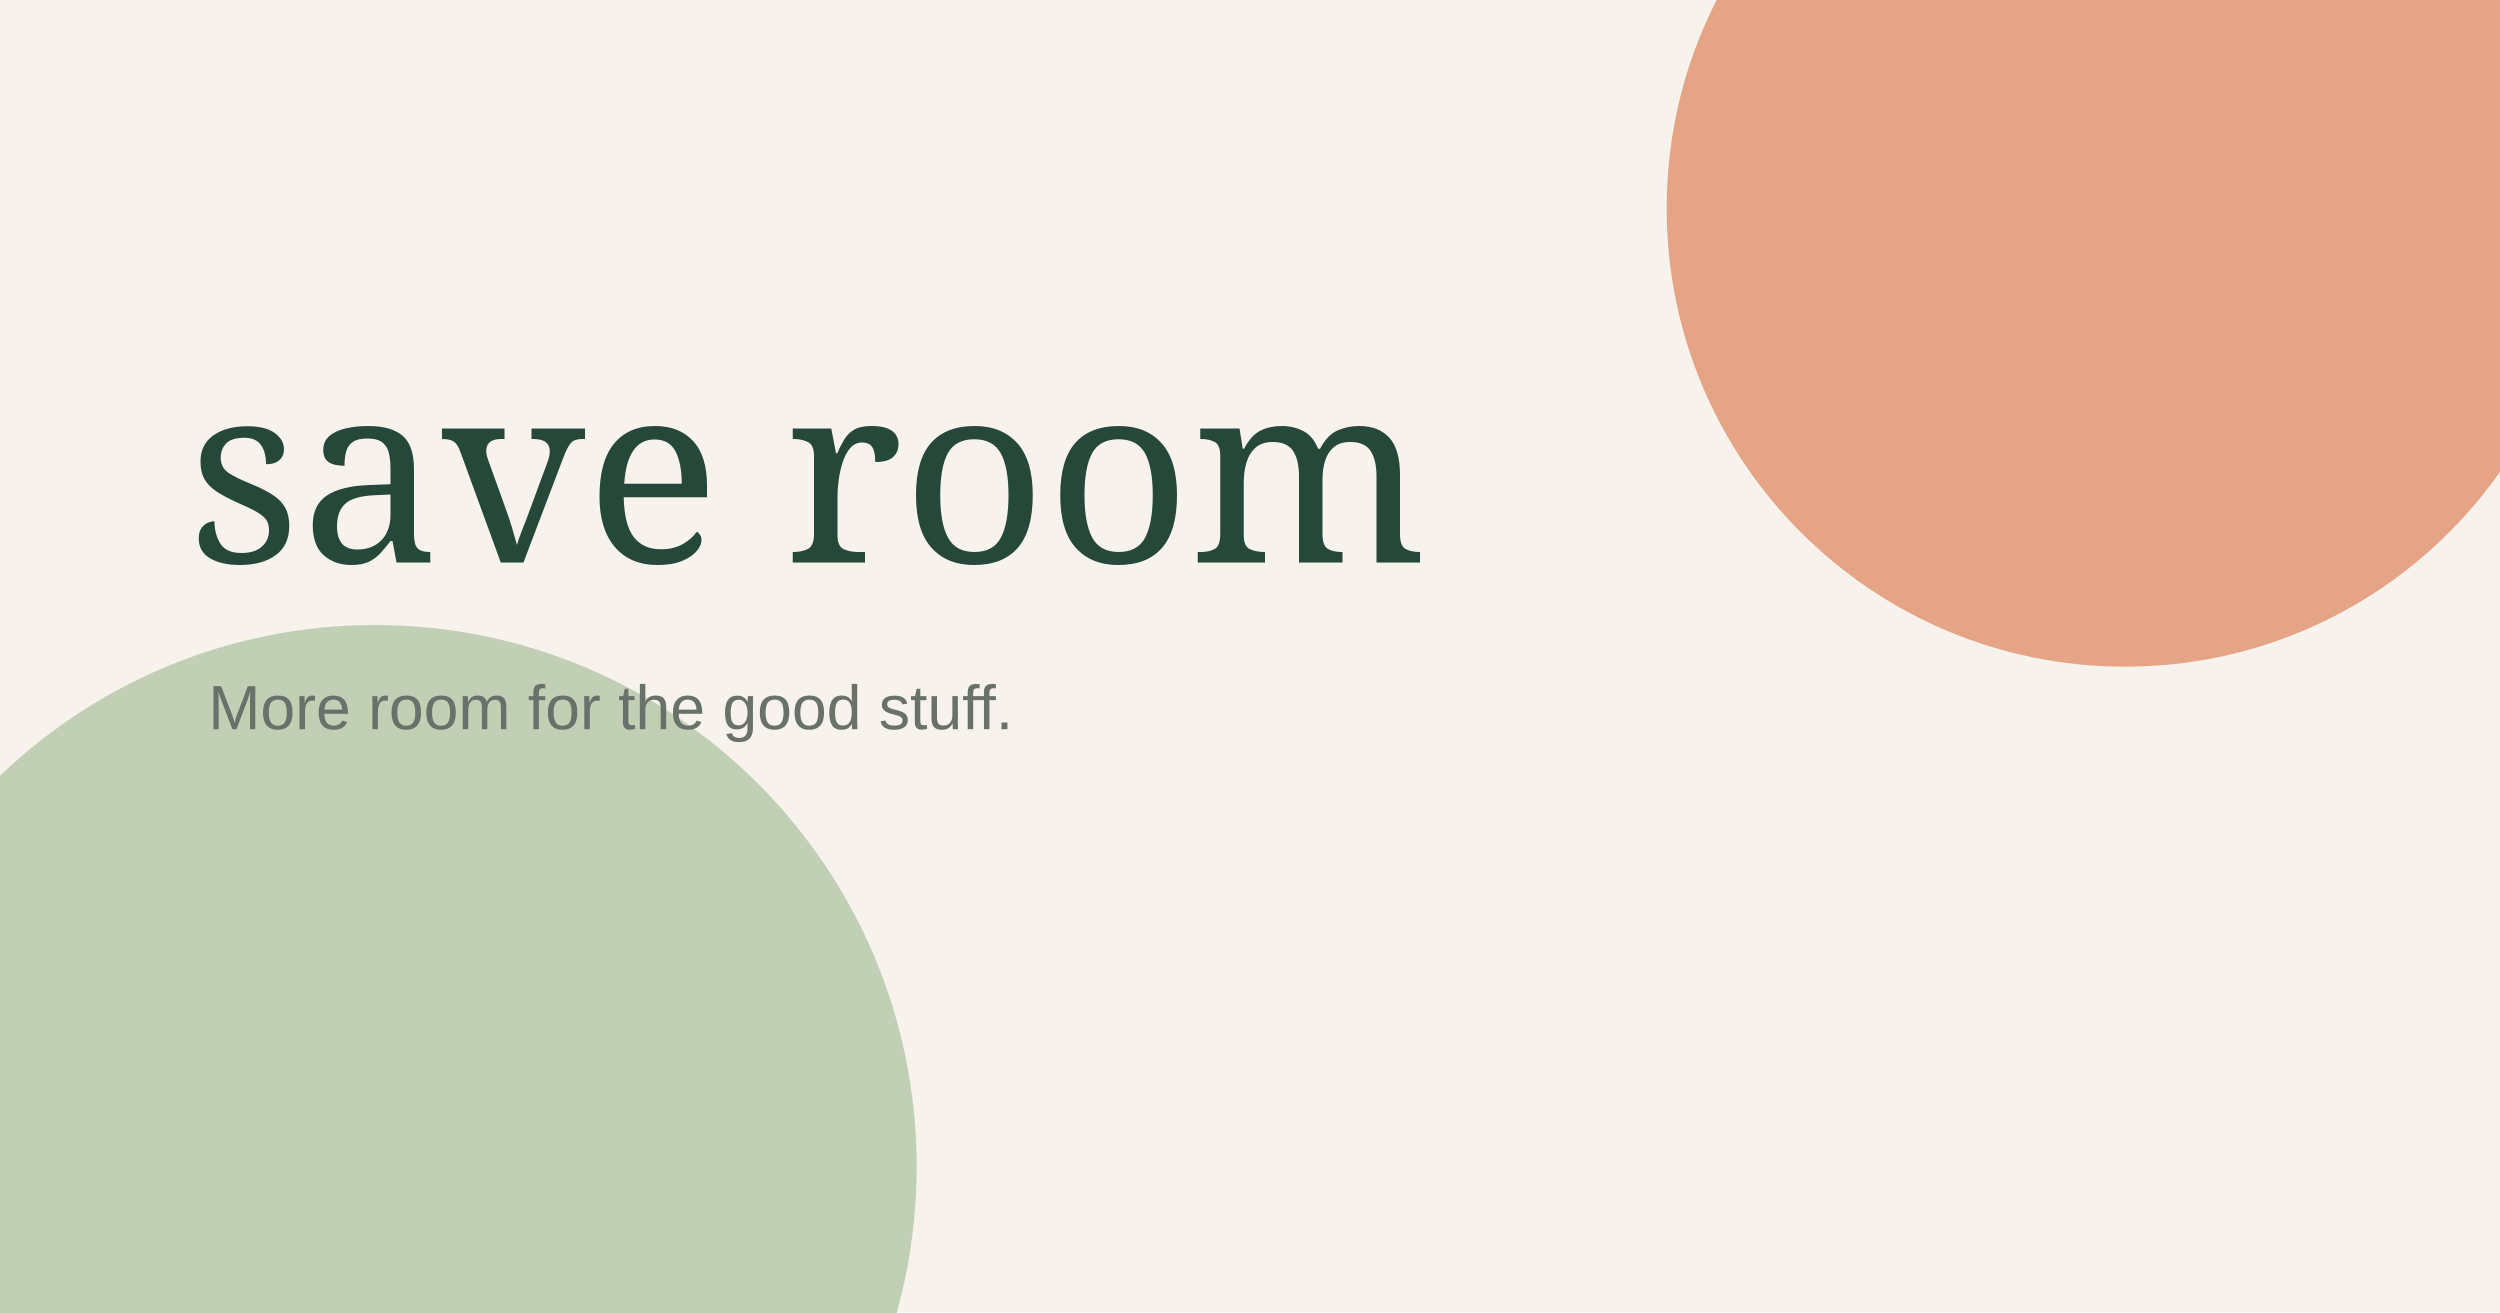
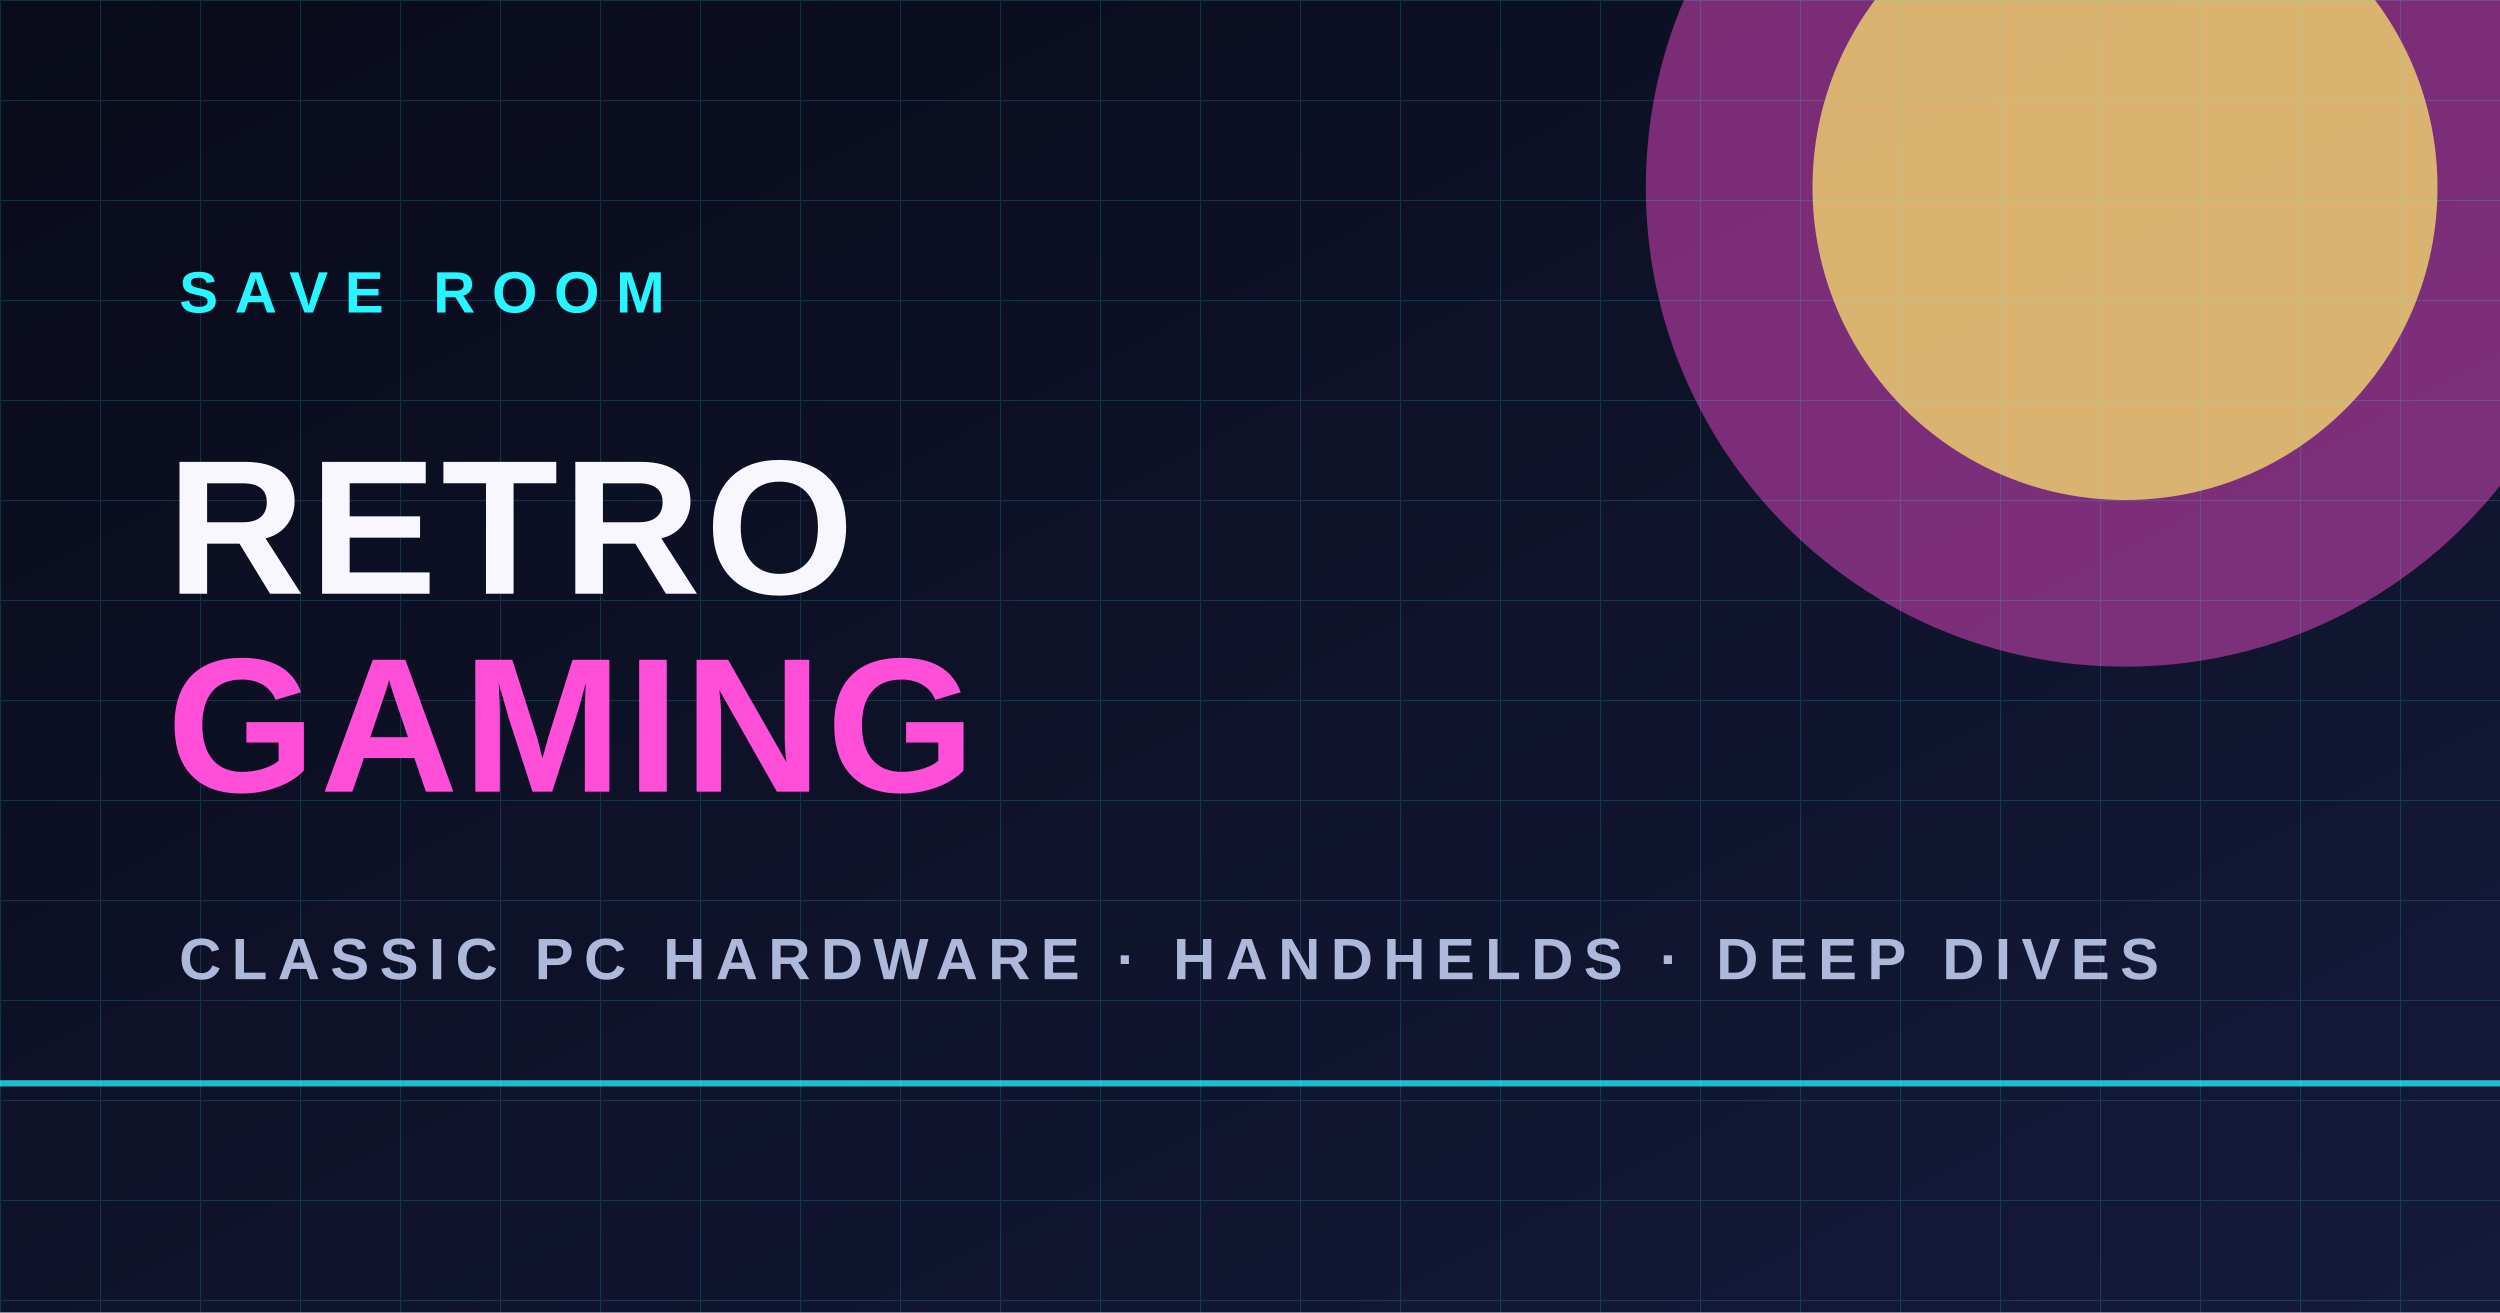
<svg xmlns="http://www.w3.org/2000/svg" width="1200" height="630" viewBox="0 0 1200 630">
-   <rect width="1200" height="630" fill="#f7f3ec" />
-   <circle cx="1020" cy="100" r="220" fill="#e5a486" />
-   <circle cx="180" cy="560" r="260" fill="#c1cfb5" />
-   <text x="90" y="270" fill="#26483a" font-family="Georgia" font-size="120">save room</text>
-   <text x="100" y="350" fill="#68716a" font-family="Arial" font-size="30">More room for the good stuff.</text>
+   <defs>
+     <linearGradient id="background" x1="0" y1="0" x2="1" y2="1">
+       <stop offset="0" stop-color="#090b1a" />
+       <stop offset="1" stop-color="#141a3a" />
+     </linearGradient>
+     <pattern id="grid" width="48" height="48" patternUnits="userSpaceOnUse">
+       <path d="M48 0H0V48" fill="none" stroke="#27f5ff" stroke-opacity=".16" />
+     </pattern>
+   </defs>
+   <rect width="1200" height="630" fill="url(#background)" />
+   <circle cx="1020" cy="90" r="230" fill="#ff4fd8" fill-opacity=".45" />
+   <circle cx="1020" cy="90" r="150" fill="#ffe66d" fill-opacity=".72" />
+   <rect width="1200" height="630" fill="url(#grid)" />
+   <path d="M0 520H1200" stroke="#27f5ff" stroke-opacity=".75" stroke-width="3" />
+   <text x="86" y="150" fill="#27f5ff" font-family="Arial, Helvetica, sans-serif" font-size="28" font-weight="700" letter-spacing="8">SAVE ROOM</text>
+   <text x="80" y="285" fill="#f8f7ff" font-family="Arial, Helvetica, sans-serif" font-size="92" font-weight="800" letter-spacing="2">RETRO</text>
+   <text x="80" y="380" fill="#ff4fd8" font-family="Arial, Helvetica, sans-serif" font-size="92" font-weight="800" letter-spacing="2">GAMING</text>
+   <text x="86" y="470" fill="#aeb8db" font-family="Arial, Helvetica, sans-serif" font-size="28" font-weight="700" letter-spacing="5">CLASSIC PC HARDWARE · HANDHELDS · DEEP DIVES</text>
</svg>
